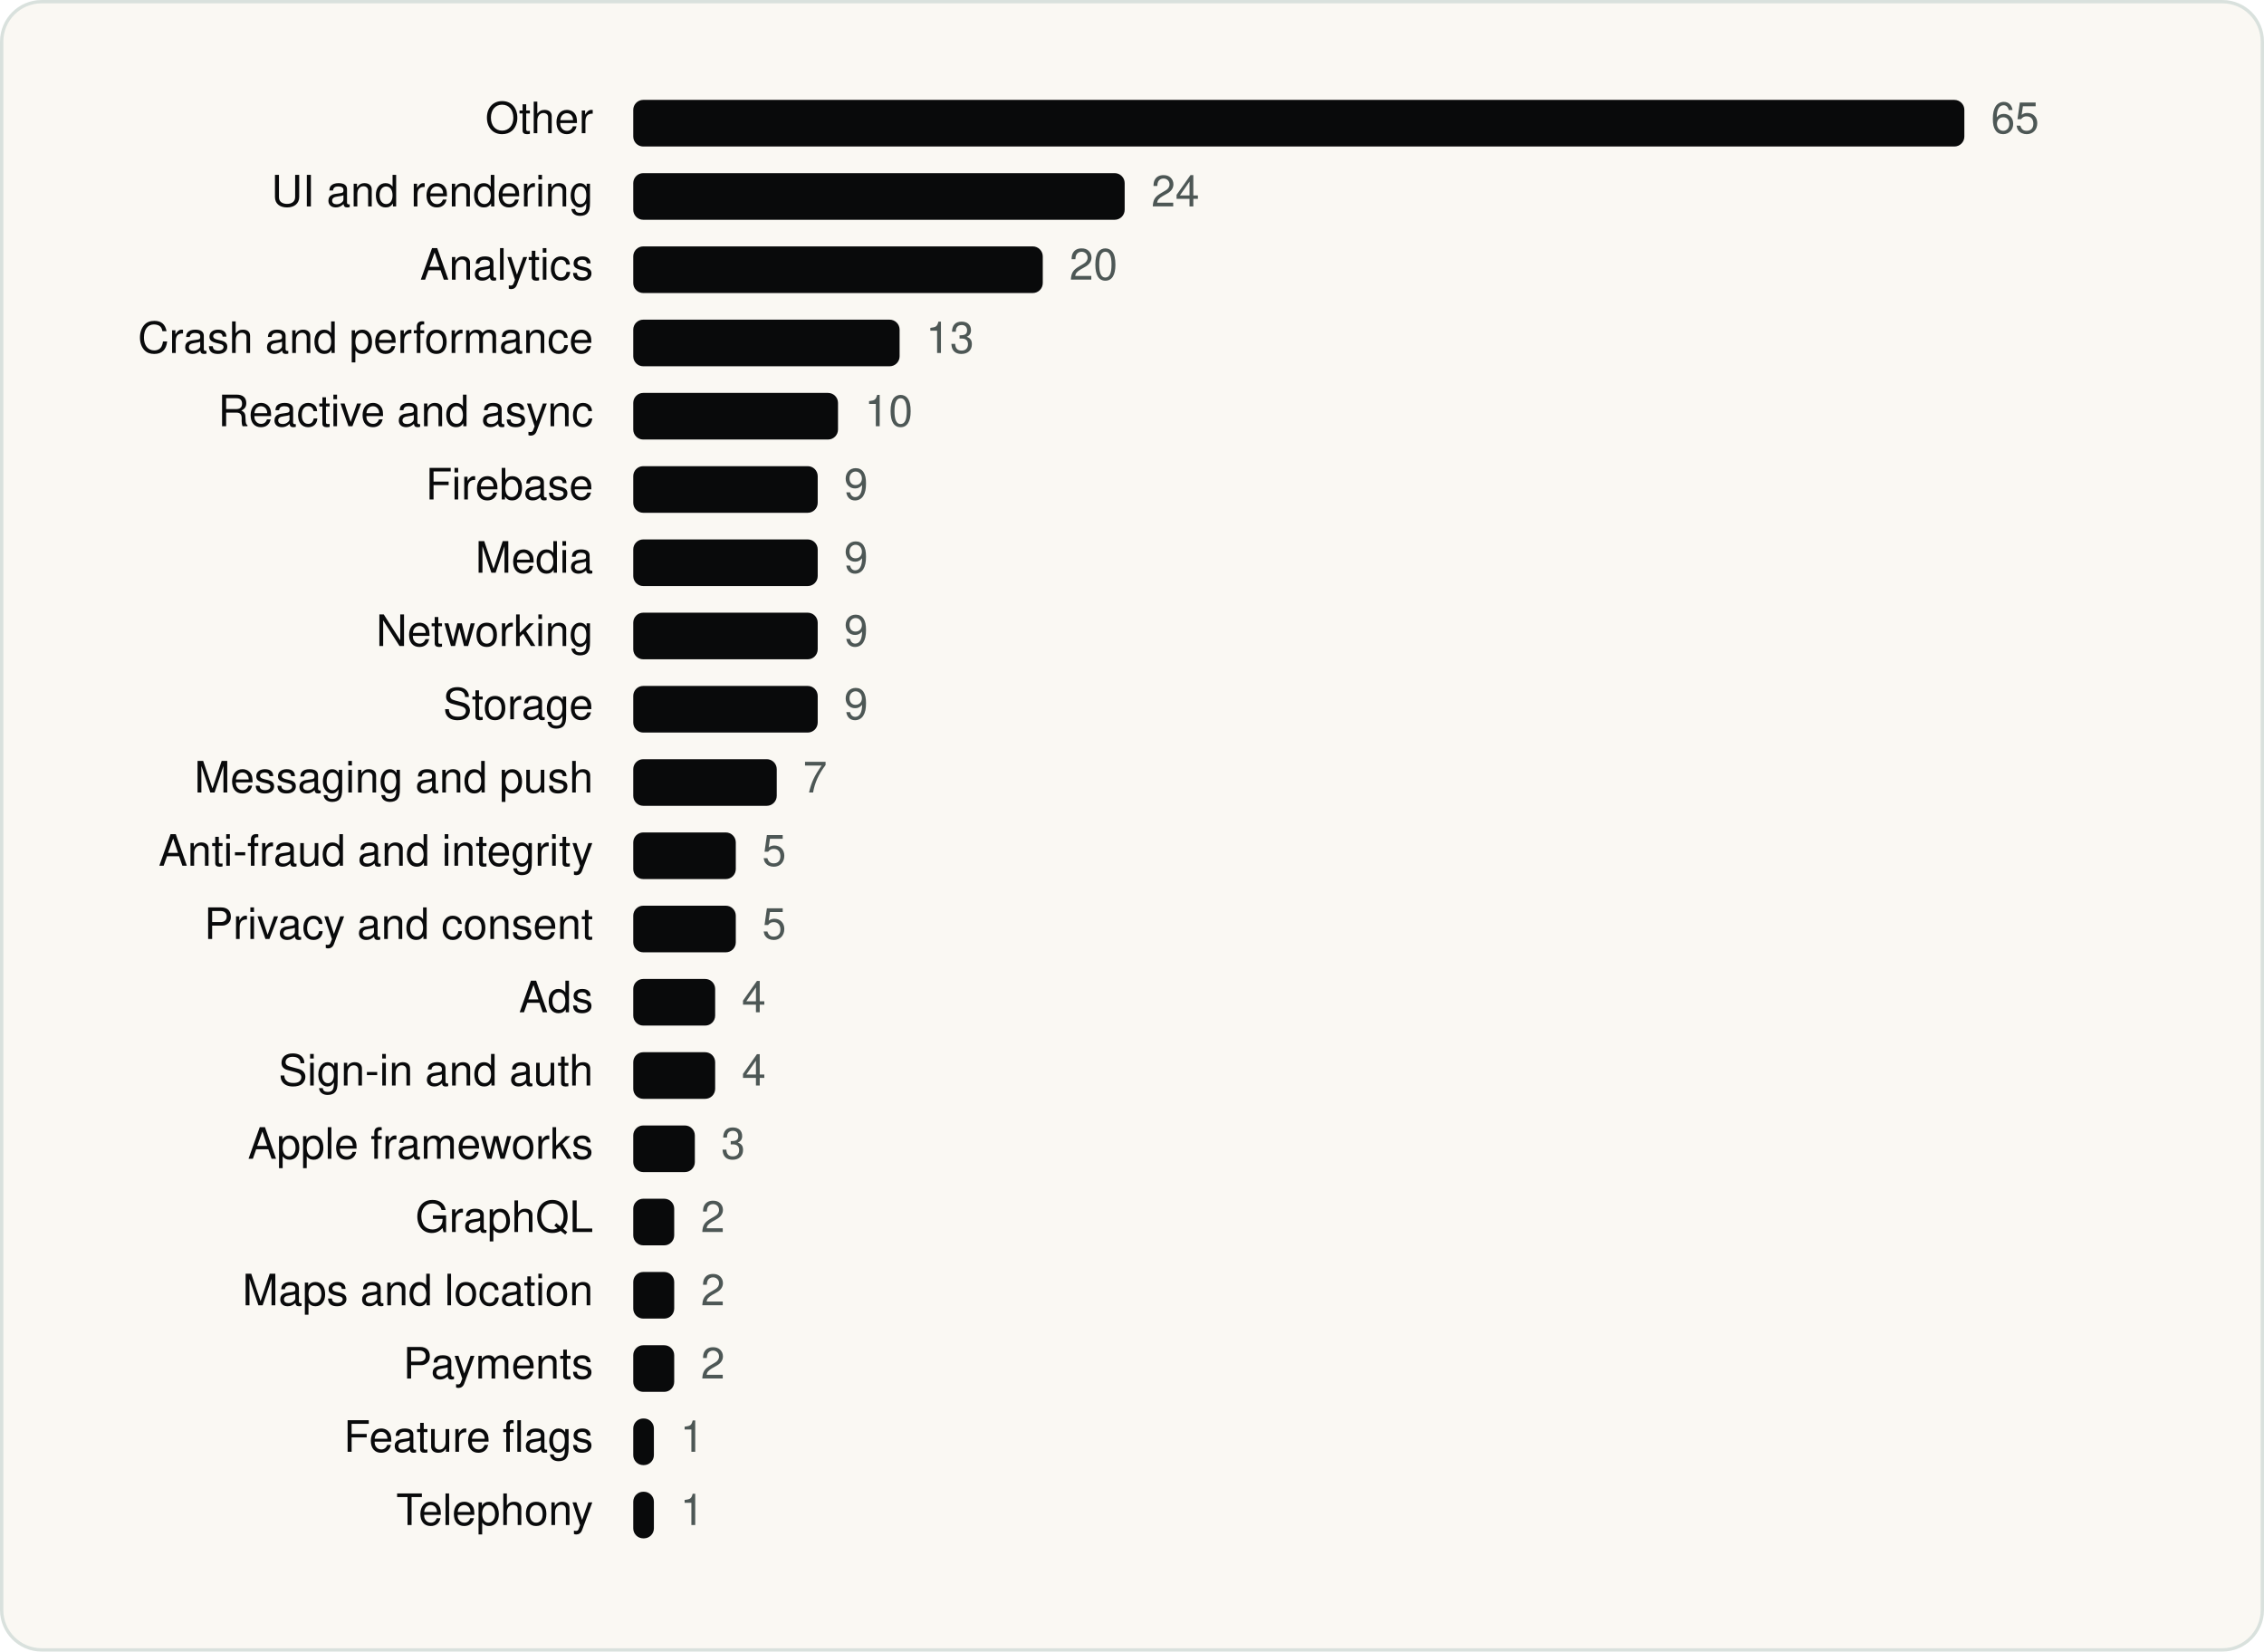
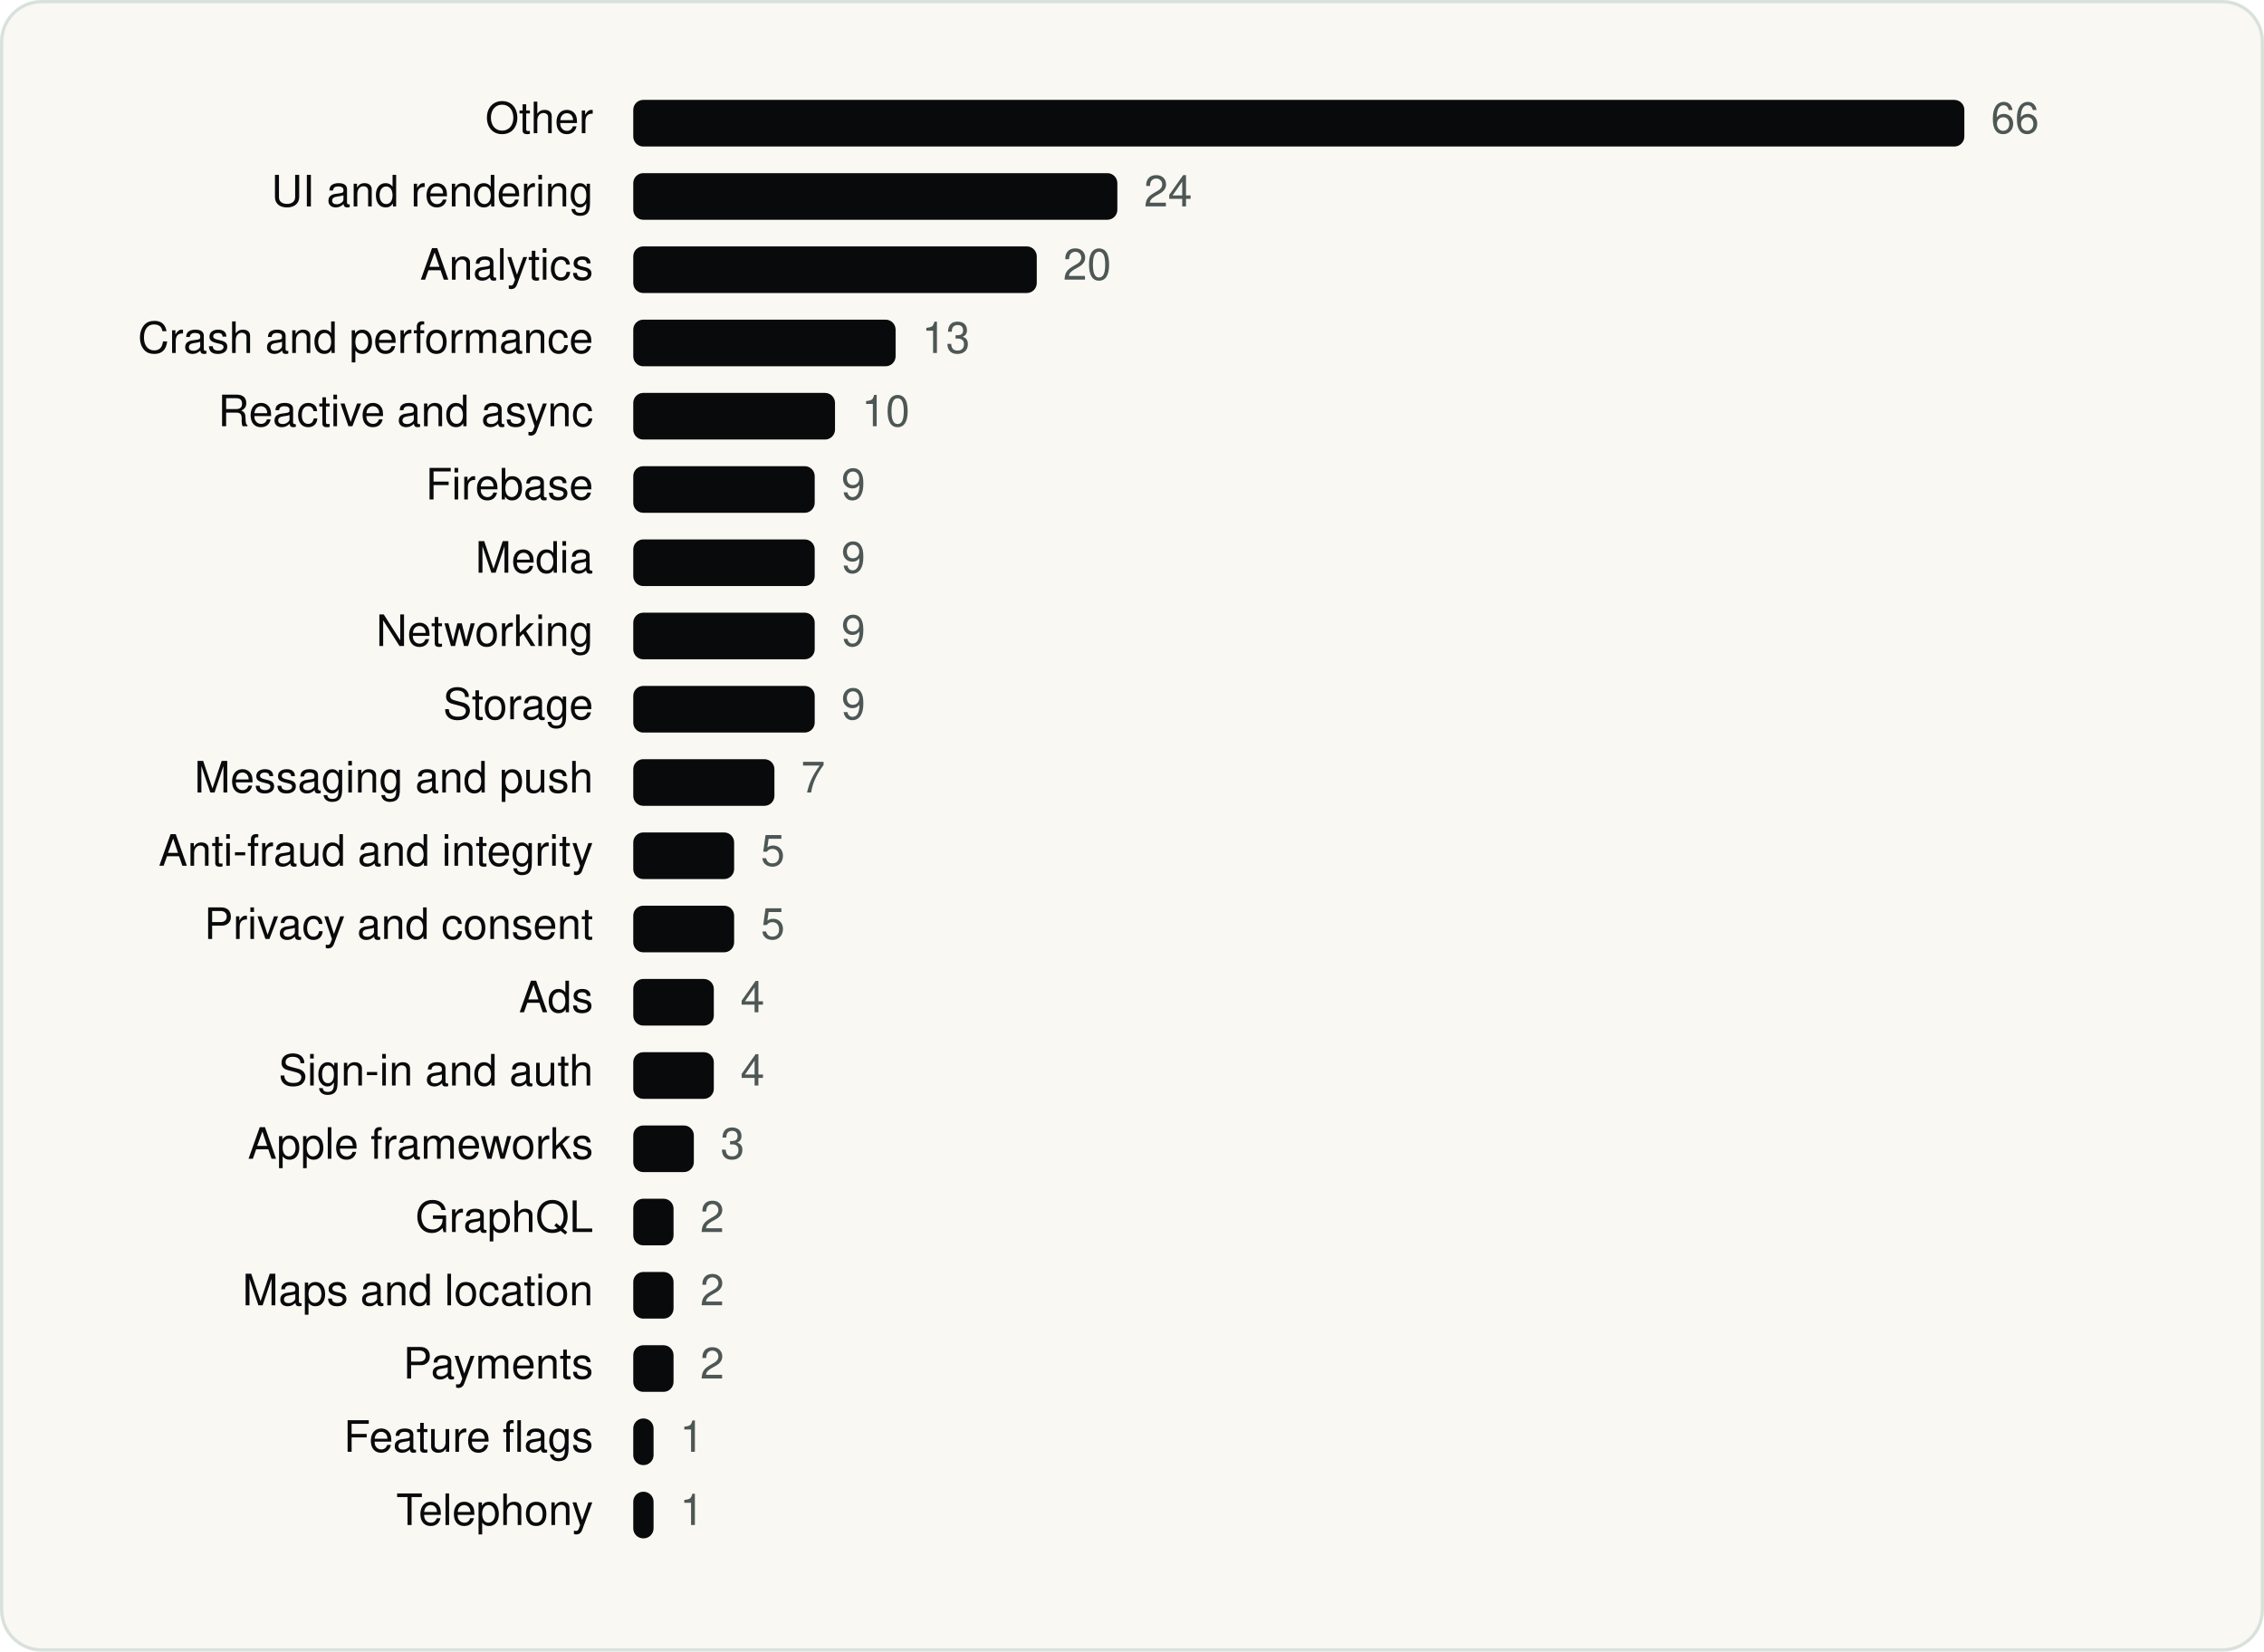
<svg xmlns="http://www.w3.org/2000/svg" viewBox="0 0 680 496" width="680" height="496" role="img" aria-label="Disney SDKs by category" font-family="Geist, -apple-system, BlinkMacSystemFont, 'Segoe UI', Helvetica, Arial, sans-serif">
  <rect x="0.5" y="0.5" width="679" height="495" rx="12" fill="#FAF8F3" stroke="#D9E1DD" />
  <g transform="translate(20 20)">
    <text x="158.18" y="20" font-size="13" text-anchor="end" fill="#090A0B">Other</text>
    <rect x="170.2" y="10" width="399.8" height="14" rx="3" fill="#090A0B" />
-     <text x="578.0" y="20" font-size="13" fill="#4D5755">65</text>
+     <text x="578.0" y="20" font-size="13" fill="#4D5755">66</text>
    <text x="158.18" y="42" font-size="13" text-anchor="end" fill="#090A0B">UI and rendering</text>
-     <rect x="170.2" y="32" width="147.6" height="14" rx="3" fill="#090A0B" />
-     <text x="325.8" y="42" font-size="13" fill="#4D5755">24</text>
+     <rect x="170.2" y="32" width="145.4" height="14" rx="3" fill="#090A0B" />
+     <text x="323.6" y="42" font-size="13" fill="#4D5755">24</text>
    <text x="158.18" y="64" font-size="13" text-anchor="end" fill="#090A0B">Analytics</text>
-     <rect x="170.2" y="54" width="123.0" height="14" rx="3" fill="#090A0B" />
-     <text x="301.2" y="64" font-size="13" fill="#4D5755">20</text>
+     <rect x="170.2" y="54" width="121.2" height="14" rx="3" fill="#090A0B" />
+     <text x="299.3" y="64" font-size="13" fill="#4D5755">20</text>
    <text x="158.18" y="86" font-size="13" text-anchor="end" fill="#090A0B">Crash and performance</text>
-     <rect x="170.2" y="76" width="80.0" height="14" rx="3" fill="#090A0B" />
-     <text x="258.1" y="86" font-size="13" fill="#4D5755">13</text>
+     <rect x="170.2" y="76" width="78.8" height="14" rx="3" fill="#090A0B" />
+     <text x="256.9" y="86" font-size="13" fill="#4D5755">13</text>
    <text x="158.18" y="108" font-size="13" text-anchor="end" fill="#090A0B">Reactive and async</text>
-     <rect x="170.2" y="98" width="61.5" height="14" rx="3" fill="#090A0B" />
-     <text x="239.7" y="108" font-size="13" fill="#4D5755">10</text>
+     <rect x="170.2" y="98" width="60.6" height="14" rx="3" fill="#090A0B" />
+     <text x="238.8" y="108" font-size="13" fill="#4D5755">10</text>
    <text x="158.18" y="130" font-size="13" text-anchor="end" fill="#090A0B">Firebase</text>
-     <rect x="170.2" y="120" width="55.4" height="14" rx="3" fill="#090A0B" />
-     <text x="233.5" y="130" font-size="13" fill="#4D5755">9</text>
+     <rect x="170.2" y="120" width="54.5" height="14" rx="3" fill="#090A0B" />
+     <text x="232.7" y="130" font-size="13" fill="#4D5755">9</text>
    <text x="158.18" y="152" font-size="13" text-anchor="end" fill="#090A0B">Media</text>
-     <rect x="170.2" y="142" width="55.4" height="14" rx="3" fill="#090A0B" />
-     <text x="233.5" y="152" font-size="13" fill="#4D5755">9</text>
+     <rect x="170.2" y="142" width="54.5" height="14" rx="3" fill="#090A0B" />
+     <text x="232.7" y="152" font-size="13" fill="#4D5755">9</text>
    <text x="158.18" y="174" font-size="13" text-anchor="end" fill="#090A0B">Networking</text>
-     <rect x="170.2" y="164" width="55.4" height="14" rx="3" fill="#090A0B" />
-     <text x="233.5" y="174" font-size="13" fill="#4D5755">9</text>
+     <rect x="170.2" y="164" width="54.5" height="14" rx="3" fill="#090A0B" />
+     <text x="232.7" y="174" font-size="13" fill="#4D5755">9</text>
    <text x="158.18" y="196" font-size="13" text-anchor="end" fill="#090A0B">Storage</text>
-     <rect x="170.2" y="186" width="55.4" height="14" rx="3" fill="#090A0B" />
-     <text x="233.5" y="196" font-size="13" fill="#4D5755">9</text>
+     <rect x="170.2" y="186" width="54.5" height="14" rx="3" fill="#090A0B" />
+     <text x="232.7" y="196" font-size="13" fill="#4D5755">9</text>
    <text x="158.18" y="218" font-size="13" text-anchor="end" fill="#090A0B">Messaging and push</text>
-     <rect x="170.2" y="208" width="43.1" height="14" rx="3" fill="#090A0B" />
-     <text x="221.2" y="218" font-size="13" fill="#4D5755">7</text>
+     <rect x="170.2" y="208" width="42.4" height="14" rx="3" fill="#090A0B" />
+     <text x="220.6" y="218" font-size="13" fill="#4D5755">7</text>
    <text x="158.18" y="240" font-size="13" text-anchor="end" fill="#090A0B">Anti-fraud and integrity</text>
-     <rect x="170.2" y="230" width="30.8" height="14" rx="3" fill="#090A0B" />
-     <text x="208.9" y="240" font-size="13" fill="#4D5755">5</text>
+     <rect x="170.2" y="230" width="30.3" height="14" rx="3" fill="#090A0B" />
+     <text x="208.5" y="240" font-size="13" fill="#4D5755">5</text>
    <text x="158.18" y="262" font-size="13" text-anchor="end" fill="#090A0B">Privacy and consent</text>
-     <rect x="170.2" y="252" width="30.8" height="14" rx="3" fill="#090A0B" />
-     <text x="208.9" y="262" font-size="13" fill="#4D5755">5</text>
+     <rect x="170.2" y="252" width="30.3" height="14" rx="3" fill="#090A0B" />
+     <text x="208.5" y="262" font-size="13" fill="#4D5755">5</text>
    <text x="158.18" y="284" font-size="13" text-anchor="end" fill="#090A0B">Ads</text>
-     <rect x="170.2" y="274" width="24.6" height="14" rx="3" fill="#090A0B" />
-     <text x="202.8" y="284" font-size="13" fill="#4D5755">4</text>
+     <rect x="170.2" y="274" width="24.2" height="14" rx="3" fill="#090A0B" />
+     <text x="202.4" y="284" font-size="13" fill="#4D5755">4</text>
    <text x="158.18" y="306" font-size="13" text-anchor="end" fill="#090A0B">Sign-in and auth</text>
-     <rect x="170.2" y="296" width="24.6" height="14" rx="3" fill="#090A0B" />
-     <text x="202.8" y="306" font-size="13" fill="#4D5755">4</text>
+     <rect x="170.2" y="296" width="24.2" height="14" rx="3" fill="#090A0B" />
+     <text x="202.4" y="306" font-size="13" fill="#4D5755">4</text>
    <text x="158.18" y="328" font-size="13" text-anchor="end" fill="#090A0B">Apple frameworks</text>
-     <rect x="170.2" y="318" width="18.5" height="14" rx="3" fill="#090A0B" />
-     <text x="196.6" y="328" font-size="13" fill="#4D5755">3</text>
+     <rect x="170.2" y="318" width="18.2" height="14" rx="3" fill="#090A0B" />
+     <text x="196.4" y="328" font-size="13" fill="#4D5755">3</text>
    <text x="158.18" y="350" font-size="13" text-anchor="end" fill="#090A0B">GraphQL</text>
-     <rect x="170.2" y="340" width="12.3" height="14" rx="3" fill="#090A0B" />
-     <text x="190.5" y="350" font-size="13" fill="#4D5755">2</text>
+     <rect x="170.2" y="340" width="12.1" height="14" rx="3" fill="#090A0B" />
+     <text x="190.3" y="350" font-size="13" fill="#4D5755">2</text>
    <text x="158.18" y="372" font-size="13" text-anchor="end" fill="#090A0B">Maps and location</text>
-     <rect x="170.2" y="362" width="12.3" height="14" rx="3" fill="#090A0B" />
-     <text x="190.5" y="372" font-size="13" fill="#4D5755">2</text>
+     <rect x="170.2" y="362" width="12.1" height="14" rx="3" fill="#090A0B" />
+     <text x="190.3" y="372" font-size="13" fill="#4D5755">2</text>
    <text x="158.18" y="394" font-size="13" text-anchor="end" fill="#090A0B">Payments</text>
-     <rect x="170.2" y="384" width="12.3" height="14" rx="3" fill="#090A0B" />
-     <text x="190.5" y="394" font-size="13" fill="#4D5755">2</text>
+     <rect x="170.2" y="384" width="12.1" height="14" rx="3" fill="#090A0B" />
+     <text x="190.3" y="394" font-size="13" fill="#4D5755">2</text>
    <text x="158.18" y="416" font-size="13" text-anchor="end" fill="#090A0B">Feature flags</text>
-     <rect x="170.2" y="406" width="6.2" height="14" rx="3" fill="#090A0B" />
-     <text x="184.3" y="416" font-size="13" fill="#4D5755">1</text>
+     <rect x="170.2" y="406" width="6.1" height="14" rx="3" fill="#090A0B" />
+     <text x="184.2" y="416" font-size="13" fill="#4D5755">1</text>
    <text x="158.18" y="438" font-size="13" text-anchor="end" fill="#090A0B">Telephony</text>
-     <rect x="170.2" y="428" width="6.2" height="14" rx="3" fill="#090A0B" />
-     <text x="184.3" y="438" font-size="13" fill="#4D5755">1</text>
+     <rect x="170.2" y="428" width="6.1" height="14" rx="3" fill="#090A0B" />
+     <text x="184.2" y="438" font-size="13" fill="#4D5755">1</text>
  </g>
</svg>
